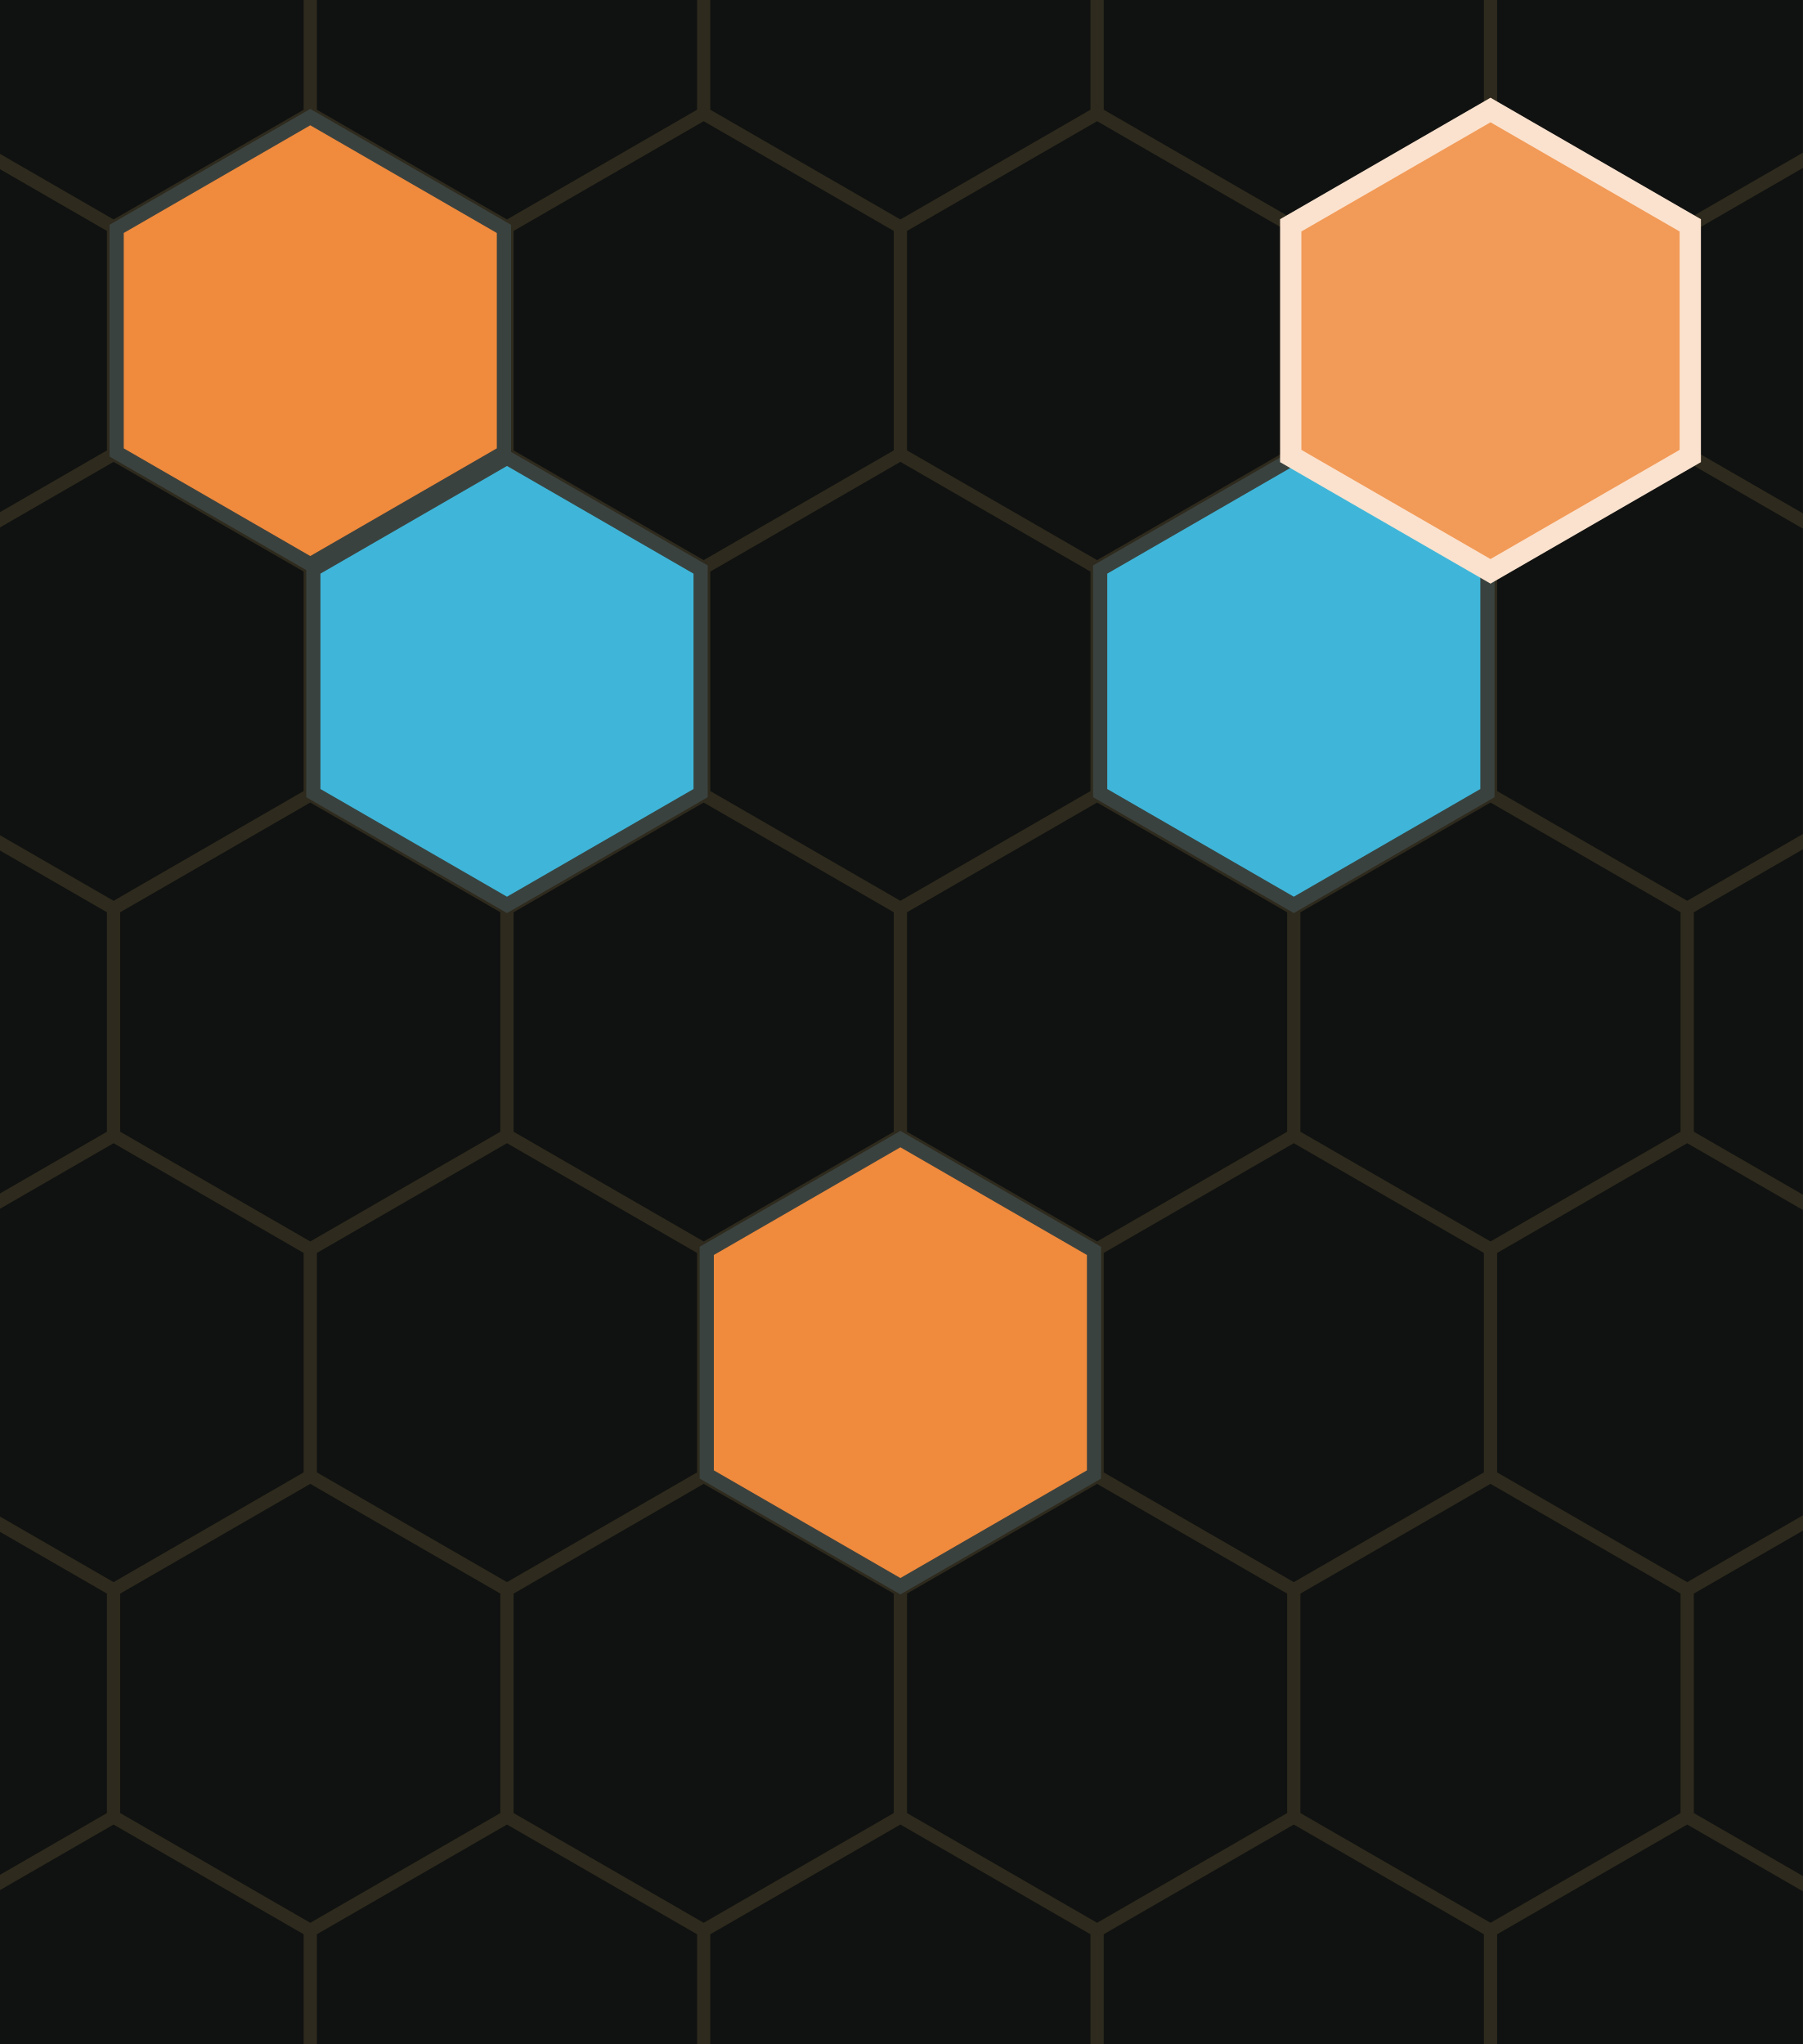
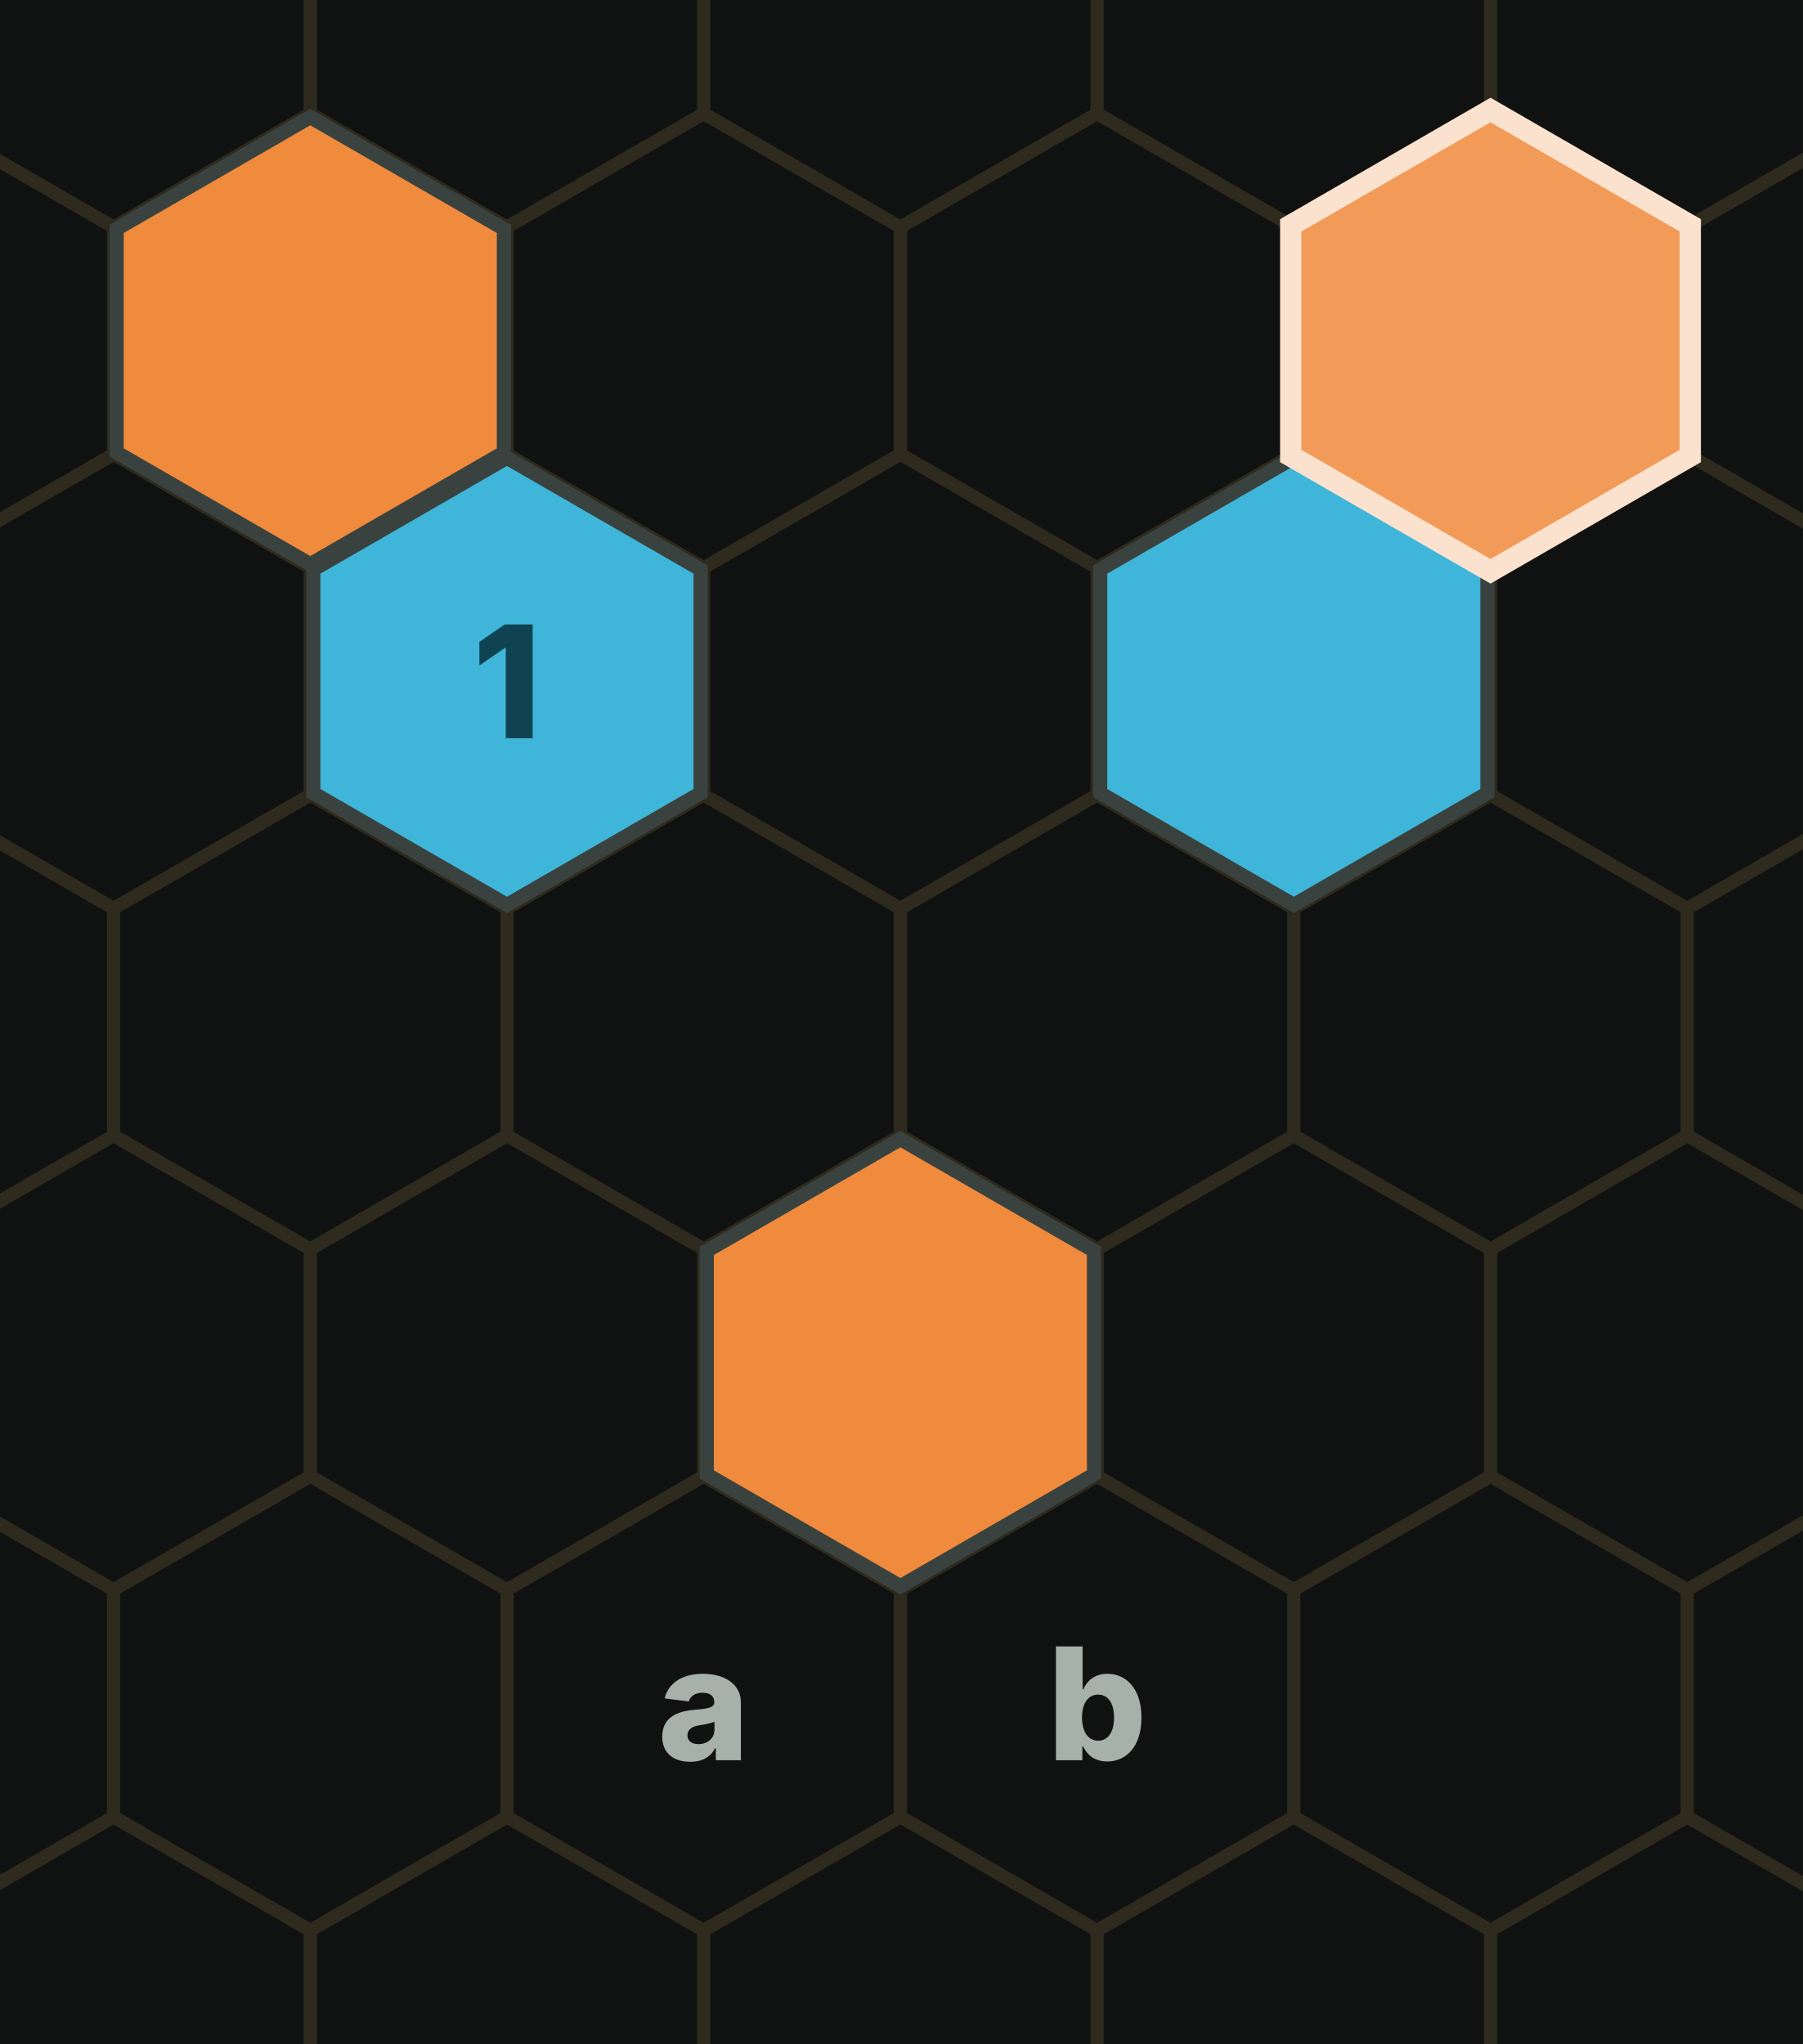
<svg xmlns="http://www.w3.org/2000/svg" viewBox="-87.426 -96.0 508 576">
  <rect x="-87.426" y="-96.0" width="100%" height="100%" fill="rgba(13, 15, 14, 1.0)" />
  <defs>
    <mask x="-87.426" y="-96.0" width="100%" height="100%" id="full-mask" mask-type="luminance" maskUnits="userSpaceOnUse">
      <rect x="-87.426" y="-96.0" width="100%" height="100%" fill="rgba(255, 255, 255, 1.0)" />
    </mask>
  </defs>
  <g mask="url(#full-mask)">
    <polygon points="-0.866,-127.5 -0.866,-64.5 -55.426,-33.0 -109.985,-64.5 -109.985,-127.5 -55.426,-159.0" fill="rgba(16, 18, 17, 1.0)" stroke="rgba(46, 42, 29, 1.0)" stroke-width="2.0" />
    <polygon points="109.985,-127.5 109.985,-64.5 55.426,-33.0 0.866,-64.5 0.866,-127.5 55.426,-159.0" fill="rgba(16, 18, 17, 1.0)" stroke="rgba(46, 42, 29, 1.0)" stroke-width="2.0" />
    <polygon points="220.836,-127.5 220.836,-64.5 166.277,-33.0 111.717,-64.5 111.717,-127.5 166.277,-159.0" fill="rgba(16, 18, 17, 1.0)" stroke="rgba(46, 42, 29, 1.0)" stroke-width="2.0" />
    <polygon points="331.688,-127.5 331.688,-64.5 277.128,-33.0 222.569,-64.5 222.569,-127.5 277.128,-159.0" fill="rgba(16, 18, 17, 1.0)" stroke="rgba(46, 42, 29, 1.0)" stroke-width="2.0" />
    <polygon points="442.539,-127.5 442.539,-64.5 387.979,-33.0 333.42,-64.5 333.42,-127.5 387.979,-159.0" fill="rgba(16, 18, 17, 1.0)" stroke="rgba(46, 42, 29, 1.0)" stroke-width="2.0" />
    <polygon points="-56.292,-31.5 -56.292,31.5 -110.851,63.0 -165.411,31.5 -165.411,-31.5 -110.851,-63.0" fill="rgba(16, 18, 17, 1.0)" stroke="rgba(46, 42, 29, 1.0)" stroke-width="2.0" />
    <polygon points="54.56,-31.5 54.56,31.5 3.857637417314163E-15,63.0 -54.56,31.5 -54.56,-31.5 -1.1572912251942487E-14,-63.0" fill="rgba(240, 138, 60, 1.0)" stroke="rgba(46, 42, 29, 1.0)" stroke-width="2.0" />
    <polygon points="165.411,-31.5 165.411,31.5 110.851,63.0 56.292,31.5 56.292,-31.5 110.851,-63.0" fill="rgba(16, 18, 17, 1.0)" stroke="rgba(46, 42, 29, 1.0)" stroke-width="2.0" />
    <polygon points="276.262,-31.5 276.262,31.5 221.703,63.0 167.143,31.5 167.143,-31.5 221.703,-63.0" fill="rgba(16, 18, 17, 1.0)" stroke="rgba(46, 42, 29, 1.0)" stroke-width="2.0" />
    <polygon points="387.113,-31.5 387.113,31.5 332.554,63.0 277.994,31.5 277.994,-31.5 332.554,-63.0" fill="rgba(240, 138, 60, 1.0)" stroke="rgba(46, 42, 29, 1.0)" stroke-width="2.0" />
    <polygon points="497.965,-31.5 497.965,31.5 443.405,63.0 388.845,31.5 388.845,-31.5 443.405,-63.0" fill="rgba(16, 18, 17, 1.0)" stroke="rgba(46, 42, 29, 1.0)" stroke-width="2.0" />
    <polygon points="-0.866,64.5 -0.866,127.5 -55.426,159.0 -109.985,127.5 -109.985,64.5 -55.426,33.0" fill="rgba(16, 18, 17, 1.0)" stroke="rgba(46, 42, 29, 1.0)" stroke-width="2.0" />
    <polygon points="109.985,64.5 109.985,127.5 55.426,159.0 0.866,127.5 0.866,64.5 55.426,33.0" fill="rgba(63, 182, 217, 1.0)" stroke="rgba(46, 42, 29, 1.0)" stroke-width="2.0" />
+     <text fill="rgba(16, 67, 82, 1.0)" font-weight="800" font-family="system-ui, -apple-system, BlinkMacSystemFont, sans-serif" font-size="44.1px" text-anchor="middle" dominant-baseline="central" x="55.426" y="96.0">1</text>
    <polygon points="220.836,64.5 220.836,127.5 166.277,159.0 111.717,127.5 111.717,64.5 166.277,33.0" fill="rgba(16, 18, 17, 1.0)" stroke="rgba(46, 42, 29, 1.0)" stroke-width="2.0" />
    <polygon points="331.688,64.5 331.688,127.5 277.128,159.0 222.569,127.5 222.569,64.5 277.128,33.0" fill="rgba(63, 182, 217, 1.0)" stroke="rgba(46, 42, 29, 1.0)" stroke-width="2.0" />
    <polygon points="442.539,64.5 442.539,127.5 387.979,159.0 333.42,127.5 333.42,64.5 387.979,33.0" fill="rgba(16, 18, 17, 1.0)" stroke="rgba(46, 42, 29, 1.0)" stroke-width="2.0" />
    <polygon points="-56.292,160.5 -56.292,223.5 -110.851,255.0 -165.411,223.5 -165.411,160.5 -110.851,129.0" fill="rgba(16, 18, 17, 1.0)" stroke="rgba(46, 42, 29, 1.0)" stroke-width="2.0" />
    <polygon points="54.56,160.5 54.56,223.5 3.857637417314163E-15,255.0 -54.56,223.5 -54.56,160.5 -1.1572912251942487E-14,129.0" fill="rgba(16, 18, 17, 1.0)" stroke="rgba(46, 42, 29, 1.0)" stroke-width="2.0" />
    <polygon points="165.411,160.5 165.411,223.5 110.851,255.0 56.292,223.5 56.292,160.5 110.851,129.0" fill="rgba(16, 18, 17, 1.0)" stroke="rgba(46, 42, 29, 1.0)" stroke-width="2.0" />
    <polygon points="276.262,160.5 276.262,223.5 221.703,255.0 167.143,223.5 167.143,160.5 221.703,129.0" fill="rgba(16, 18, 17, 1.0)" stroke="rgba(46, 42, 29, 1.0)" stroke-width="2.0" />
    <polygon points="387.113,160.5 387.113,223.5 332.554,255.0 277.994,223.5 277.994,160.5 332.554,129.0" fill="rgba(16, 18, 17, 1.0)" stroke="rgba(46, 42, 29, 1.0)" stroke-width="2.0" />
    <polygon points="497.965,160.5 497.965,223.5 443.405,255.0 388.845,223.5 388.845,160.5 443.405,129.0" fill="rgba(16, 18, 17, 1.0)" stroke="rgba(46, 42, 29, 1.0)" stroke-width="2.0" />
    <polygon points="-0.866,256.5 -0.866,319.5 -55.426,351.0 -109.985,319.5 -109.985,256.5 -55.426,225.0" fill="rgba(16, 18, 17, 1.0)" stroke="rgba(46, 42, 29, 1.0)" stroke-width="2.0" />
    <polygon points="109.985,256.5 109.985,319.5 55.426,351.0 0.866,319.5 0.866,256.5 55.426,225.0" fill="rgba(16, 18, 17, 1.0)" stroke="rgba(46, 42, 29, 1.0)" stroke-width="2.0" />
    <polygon points="220.836,256.5 220.836,319.5 166.277,351.0 111.717,319.5 111.717,256.5 166.277,225.0" fill="rgba(240, 138, 60, 1.0)" stroke="rgba(46, 42, 29, 1.0)" stroke-width="2.0" />
    <polygon points="331.688,256.5 331.688,319.5 277.128,351.0 222.569,319.5 222.569,256.5 277.128,225.0" fill="rgba(16, 18, 17, 1.0)" stroke="rgba(46, 42, 29, 1.0)" stroke-width="2.0" />
    <polygon points="442.539,256.5 442.539,319.5 387.979,351.0 333.42,319.5 333.42,256.5 387.979,225.0" fill="rgba(16, 18, 17, 1.0)" stroke="rgba(46, 42, 29, 1.0)" stroke-width="2.0" />
    <polygon points="-56.292,352.5 -56.292,415.5 -110.851,447.0 -165.411,415.5 -165.411,352.5 -110.851,321.0" fill="rgba(16, 18, 17, 1.0)" stroke="rgba(46, 42, 29, 1.0)" stroke-width="2.0" />
    <polygon points="54.56,352.5 54.56,415.5 3.857637417314163E-15,447.0 -54.56,415.5 -54.56,352.5 -1.1572912251942487E-14,321.0" fill="rgba(16, 18, 17, 1.0)" stroke="rgba(46, 42, 29, 1.0)" stroke-width="2.0" />
    <polygon points="165.411,352.5 165.411,415.5 110.851,447.0 56.292,415.5 56.292,352.5 110.851,321.0" fill="rgba(16, 18, 17, 1.0)" stroke="rgba(46, 42, 29, 1.0)" stroke-width="2.0" />
+     <text fill="rgba(167, 177, 172, 1.0)" font-weight="800" font-family="system-ui, -apple-system, BlinkMacSystemFont, sans-serif" font-size="44.1px" text-anchor="middle" dominant-baseline="central" x="110.851" y="384.0">a</text>
    <polygon points="276.262,352.5 276.262,415.5 221.703,447.0 167.143,415.5 167.143,352.5 221.703,321.0" fill="rgba(16, 18, 17, 1.0)" stroke="rgba(46, 42, 29, 1.0)" stroke-width="2.0" />
+     <text fill="rgba(167, 177, 172, 1.0)" font-weight="800" font-family="system-ui, -apple-system, BlinkMacSystemFont, sans-serif" font-size="44.1px" text-anchor="middle" dominant-baseline="central" x="221.703" y="384.0">b</text>
    <polygon points="387.113,352.5 387.113,415.5 332.554,447.0 277.994,415.5 277.994,352.5 332.554,321.0" fill="rgba(16, 18, 17, 1.0)" stroke="rgba(46, 42, 29, 1.0)" stroke-width="2.0" />
    <polygon points="497.965,352.5 497.965,415.5 443.405,447.0 388.845,415.5 388.845,352.5 443.405,321.0" fill="rgba(16, 18, 17, 1.0)" stroke="rgba(46, 42, 29, 1.0)" stroke-width="2.0" />
    <polygon points="-0.866,448.5 -0.866,511.5 -55.426,543.0 -109.985,511.5 -109.985,448.5 -55.426,417.0" fill="rgba(16, 18, 17, 1.0)" stroke="rgba(46, 42, 29, 1.0)" stroke-width="2.0" />
    <polygon points="109.985,448.5 109.985,511.5 55.426,543.0 0.866,511.5 0.866,448.5 55.426,417.0" fill="rgba(16, 18, 17, 1.0)" stroke="rgba(46, 42, 29, 1.0)" stroke-width="2.0" />
    <polygon points="220.836,448.5 220.836,511.5 166.277,543.0 111.717,511.5 111.717,448.5 166.277,417.0" fill="rgba(16, 18, 17, 1.0)" stroke="rgba(46, 42, 29, 1.0)" stroke-width="2.0" />
    <polygon points="331.688,448.5 331.688,511.5 277.128,543.0 222.569,511.5 222.569,448.5 277.128,417.0" fill="rgba(16, 18, 17, 1.0)" stroke="rgba(46, 42, 29, 1.0)" stroke-width="2.0" />
    <polygon points="442.539,448.5 442.539,511.5 387.979,543.0 333.42,511.5 333.42,448.5 387.979,417.0" fill="rgba(16, 18, 17, 1.0)" stroke="rgba(46, 42, 29, 1.0)" stroke-width="2.0" />
    <polygon points="54.56,-31.5 54.56,31.5 3.857637417314163E-15,63.0 -54.56,31.5 -54.56,-31.5 -1.1572912251942487E-14,-63.0" fill="rgba(0, 0, 0, 0.0)" stroke="rgba(58, 66, 63, 1.0)" stroke-width="4.0" />
    <polygon points="109.985,64.5 109.985,127.5 55.426,159.0 0.866,127.5 0.866,64.5 55.426,33.0" fill="rgba(0, 0, 0, 0.0)" stroke="rgba(58, 66, 63, 1.0)" stroke-width="4.0" />
    <polygon points="331.688,64.5 331.688,127.5 277.128,159.0 222.569,127.5 222.569,64.5 277.128,33.0" fill="rgba(0, 0, 0, 0.0)" stroke="rgba(58, 66, 63, 1.0)" stroke-width="4.0" />
    <polygon points="220.836,256.5 220.836,319.5 166.277,351.0 111.717,319.5 111.717,256.5 166.277,225.0" fill="rgba(0, 0, 0, 0.0)" stroke="rgba(58, 66, 63, 1.0)" stroke-width="4.0" />
    <polygon points="388.845,-32.5 388.845,32.5 332.554,65.0 276.262,32.5 276.262,-32.5 332.554,-65.0" fill="rgba(251, 226, 206, 0.188)" stroke="rgba(251, 226, 206, 1.0)" stroke-width="6.0" />
  </g>
</svg>
